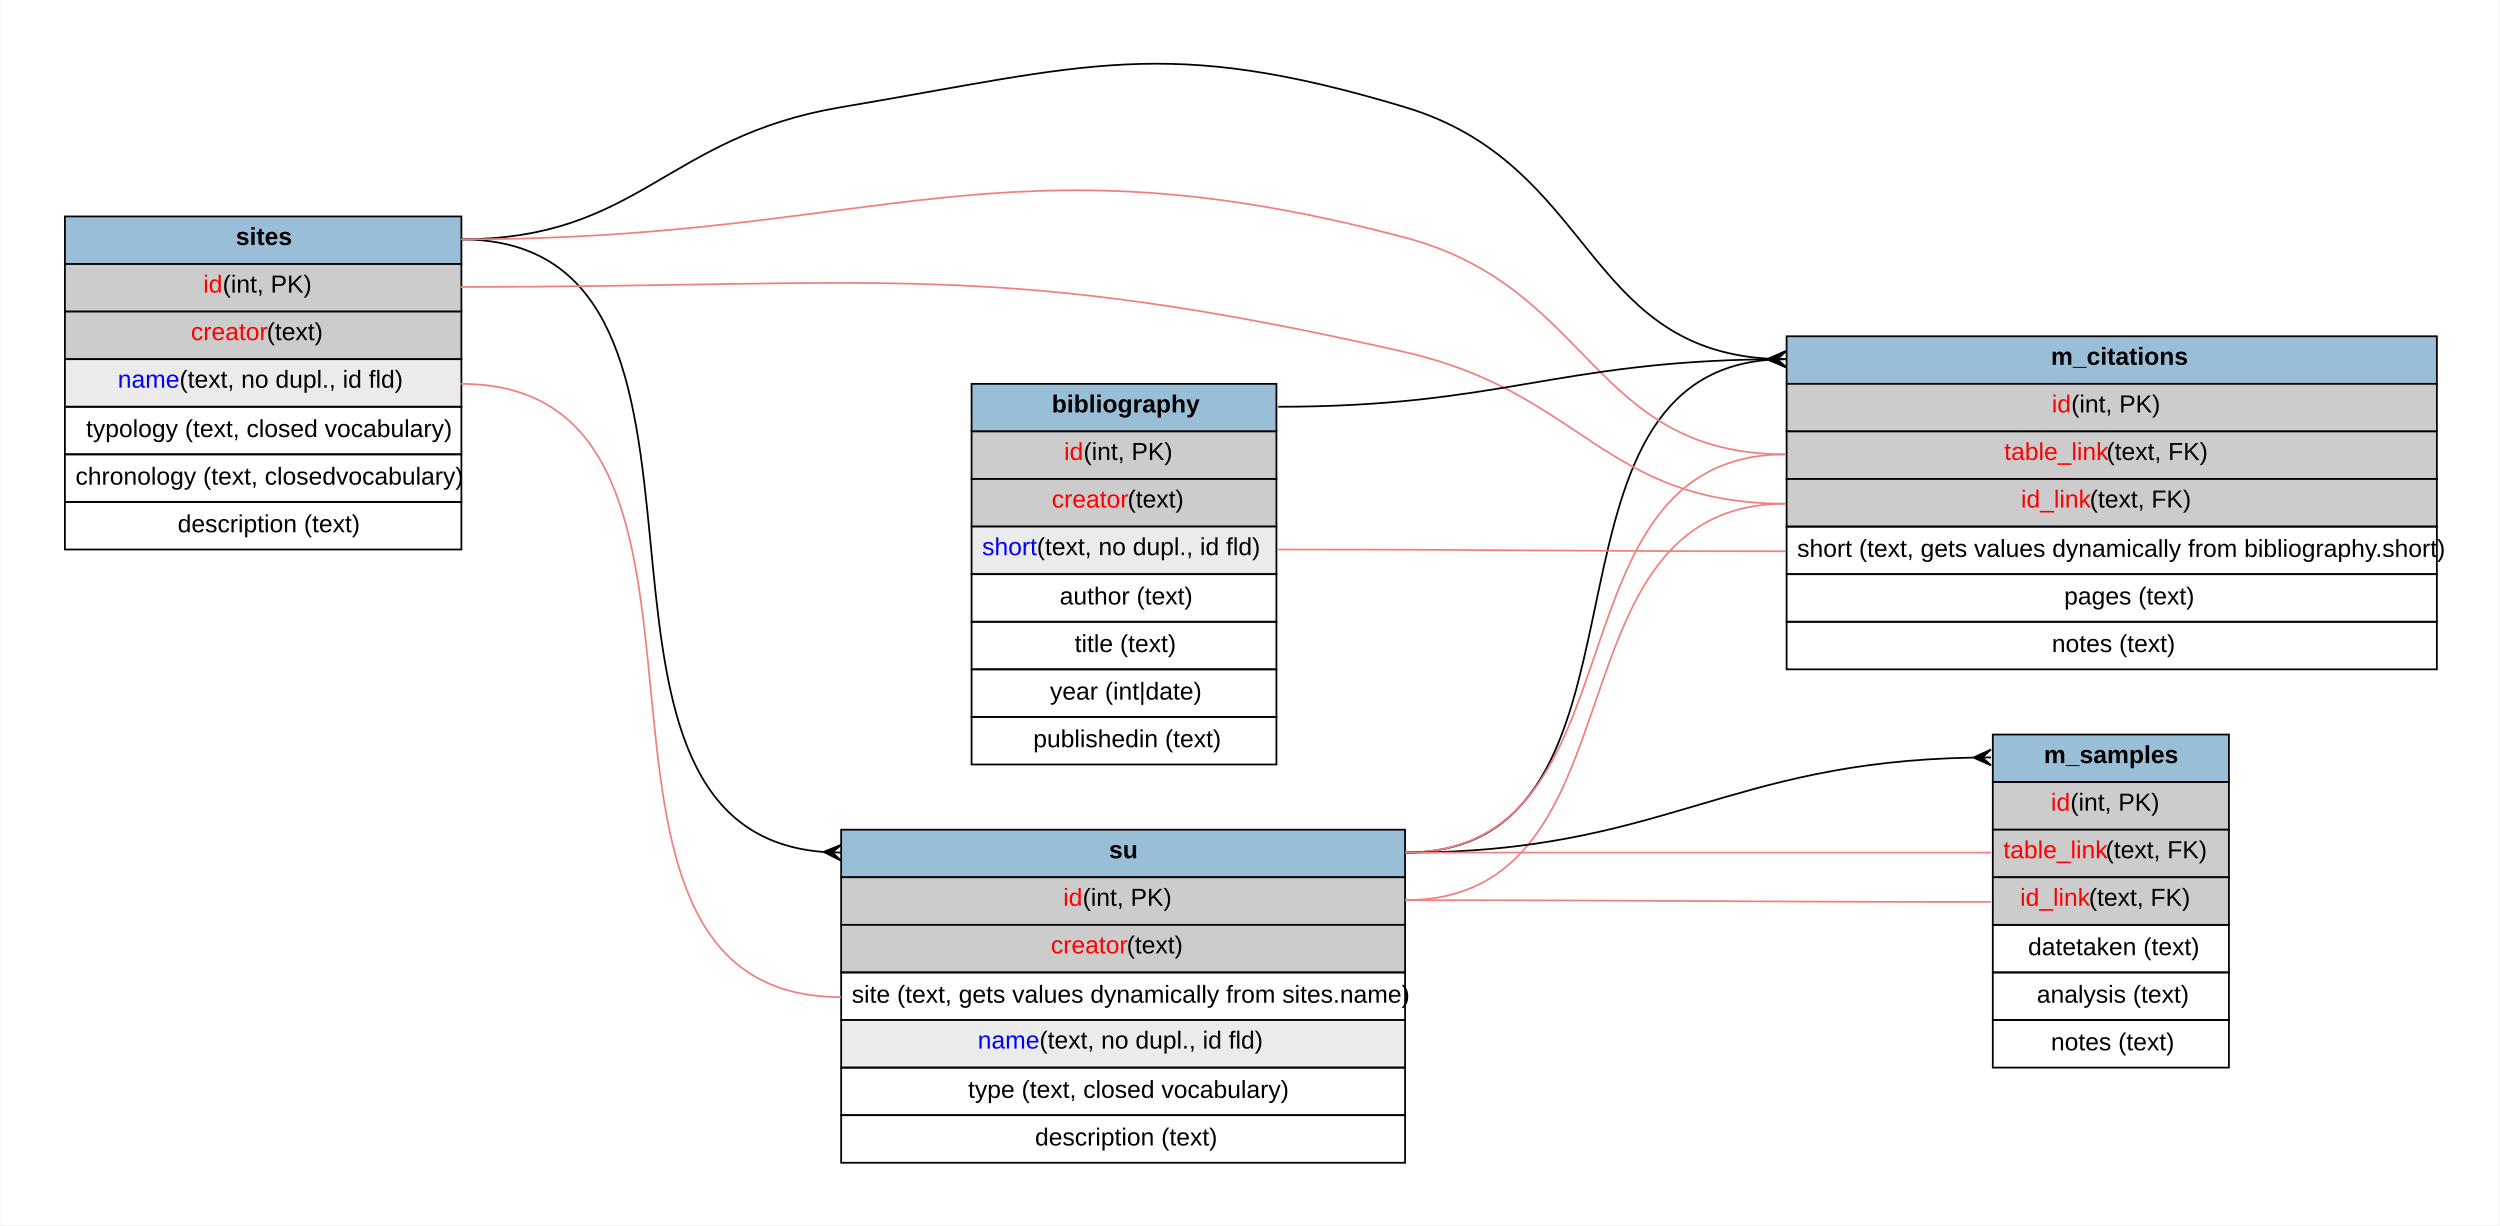
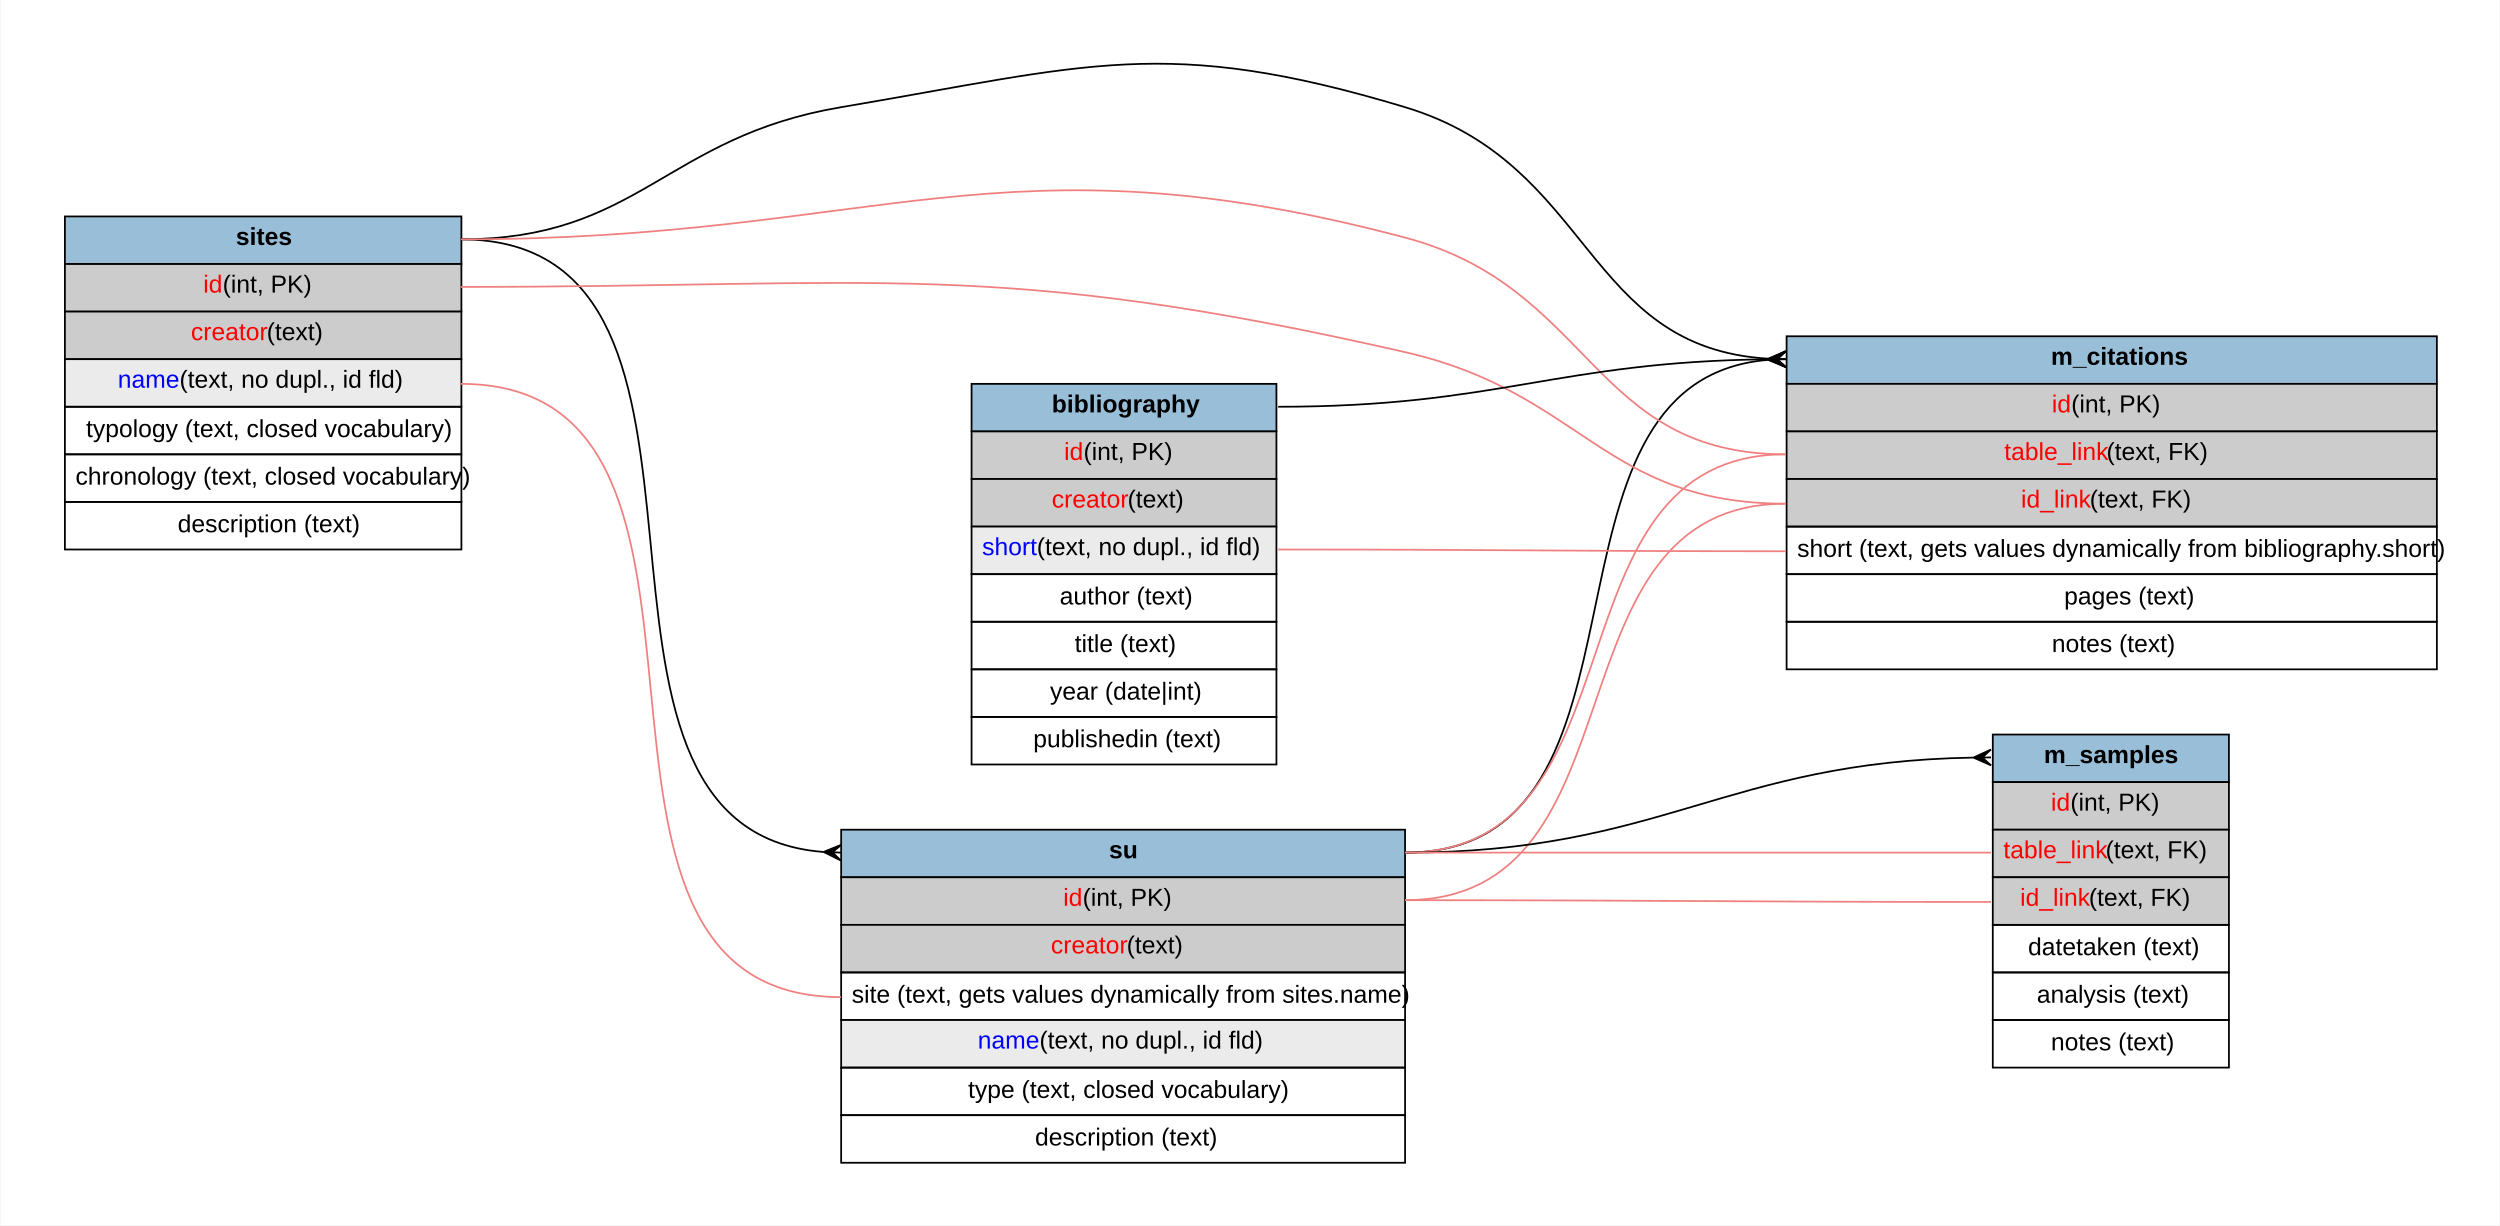
<svg xmlns="http://www.w3.org/2000/svg" width="1418pt" height="695pt" viewBox="0.00 0.00 1418.00 695.32">
  <g id="graph0" class="graph" transform="scale(1 1) rotate(0) translate(36 659.32)">
    <polygon fill="white" stroke="transparent" points="-36,36 -36,-659.32 1382,-659.32 1382,36 -36,36" />
    <g id="node1" class="node">
      <polygon fill="#99bed8" stroke="transparent" points="441,-161.5 441,-188.5 761,-188.5 761,-161.5 441,-161.5" />
      <polygon fill="none" stroke="black" points="441,-161.5 441,-188.5 761,-188.5 761,-161.5 441,-161.5" />
      <text text-anchor="start" x="593" y="-172.3" font-family="arial" font-weight="bold" font-size="14.00">su</text>
      <polygon fill="#cccccc" stroke="transparent" points="441,-134.5 441,-161.5 761,-161.5 761,-134.5 441,-134.5" />
      <polygon fill="none" stroke="black" points="441,-134.5 441,-161.5 761,-161.5 761,-134.5 441,-134.5" />
      <text text-anchor="start" x="567" y="-145.3" font-family="arial" font-size="14.00" fill="red">id</text>
      <text text-anchor="start" x="578" y="-145.3" font-family="arial" font-size="14.00">  (int, PK)</text>
      <polygon fill="#cccccc" stroke="transparent" points="441,-107.5 441,-134.5 761,-134.5 761,-107.5 441,-107.5" />
      <polygon fill="none" stroke="black" points="441,-107.5 441,-134.5 761,-134.5 761,-107.5 441,-107.5" />
      <text text-anchor="start" x="560" y="-118.3" font-family="arial" font-size="14.00" fill="red">creator</text>
      <text text-anchor="start" x="603" y="-118.3" font-family="arial" font-size="14.00">  (text)</text>
      <polygon fill="none" stroke="black" points="441,-80.5 441,-107.5 761,-107.5 761,-80.5 441,-80.5" />
      <text text-anchor="start" x="447" y="-90.3" font-family="arial" font-size="14.00">site (text, gets values dynamically from sites.name)</text>
      <polygon fill="#ebebeb" stroke="transparent" points="441,-53.5 441,-80.5 761,-80.5 761,-53.5 441,-53.5" />
      <polygon fill="none" stroke="black" points="441,-53.5 441,-80.5 761,-80.5 761,-53.5 441,-53.5" />
      <text text-anchor="start" x="518.5" y="-64.3" font-family="arial" font-size="14.00" fill="blue">name</text>
      <text text-anchor="start" x="553.5" y="-64.3" font-family="arial" font-size="14.00">  (text, no dupl., id fld)</text>
      <polygon fill="none" stroke="black" points="441,-26.5 441,-53.5 761,-53.5 761,-26.5 441,-26.5" />
      <text text-anchor="start" x="513" y="-36.3" font-family="arial" font-size="14.00">type (text, closed vocabulary)</text>
      <polygon fill="none" stroke="black" points="441,0.5 441,-26.5 761,-26.5 761,0.5 441,0.5" />
      <text text-anchor="start" x="551" y="-9.3" font-family="arial" font-size="14.00">description (text)</text>
    </g>
    <g id="node4" class="node">
      <polygon fill="#99bed8" stroke="transparent" points="977.5,-441.5 977.5,-468.5 1346.5,-468.5 1346.5,-441.5 977.5,-441.5" />
      <polygon fill="none" stroke="black" points="977.5,-441.5 977.5,-468.5 1346.5,-468.5 1346.5,-441.5 977.5,-441.5" />
      <text text-anchor="start" x="1127.5" y="-452.3" font-family="arial" font-weight="bold" font-size="14.00">m_citations</text>
      <polygon fill="#cccccc" stroke="transparent" points="977.5,-414.5 977.5,-441.5 1346.5,-441.5 1346.5,-414.5 977.5,-414.5" />
      <polygon fill="none" stroke="black" points="977.5,-414.5 977.5,-441.5 1346.5,-441.5 1346.5,-414.5 977.5,-414.5" />
      <text text-anchor="start" x="1128" y="-425.3" font-family="arial" font-size="14.00" fill="red">id</text>
      <text text-anchor="start" x="1139" y="-425.3" font-family="arial" font-size="14.00">  (int, PK)</text>
      <polygon fill="#cccccc" stroke="transparent" points="977.5,-387.5 977.5,-414.5 1346.5,-414.5 1346.5,-387.5 977.5,-387.5" />
      <polygon fill="none" stroke="black" points="977.5,-387.5 977.5,-414.5 1346.5,-414.5 1346.5,-387.5 977.5,-387.5" />
      <text text-anchor="start" x="1101" y="-398.3" font-family="arial" font-size="14.00" fill="red">table_link</text>
      <text text-anchor="start" x="1159" y="-398.3" font-family="arial" font-size="14.00">  (text, FK)</text>
      <polygon fill="#cccccc" stroke="transparent" points="977.5,-360.5 977.5,-387.5 1346.5,-387.5 1346.5,-360.5 977.5,-360.5" />
      <polygon fill="none" stroke="black" points="977.5,-360.5 977.5,-387.5 1346.5,-387.5 1346.5,-360.5 977.5,-360.5" />
      <text text-anchor="start" x="1110.5" y="-371.3" font-family="arial" font-size="14.00" fill="red">id_link</text>
      <text text-anchor="start" x="1149.5" y="-371.3" font-family="arial" font-size="14.00">  (text, FK)</text>
      <polygon fill="none" stroke="black" points="977.5,-333.5 977.5,-360.5 1346.5,-360.5 1346.5,-333.5 977.5,-333.5" />
      <text text-anchor="start" x="983.5" y="-343.3" font-family="arial" font-size="14.00">short (text, gets values dynamically from bibliography.short)</text>
      <polygon fill="none" stroke="black" points="977.5,-306.5 977.5,-333.5 1346.5,-333.5 1346.5,-306.5 977.5,-306.5" />
      <text text-anchor="start" x="1135" y="-316.3" font-family="arial" font-size="14.00">pages (text)</text>
      <polygon fill="none" stroke="black" points="977.5,-279.5 977.5,-306.5 1346.5,-306.5 1346.5,-279.5 977.5,-279.5" />
      <text text-anchor="start" x="1128" y="-289.3" font-family="arial" font-size="14.00">notes (text)</text>
    </g>
    <g id="edge9" class="edge">
      <path fill="none" stroke="black" d="M761,-175.5C914.64,-175.5 824.12,-443.06 966.79,-455.08" />
      <polygon fill="black" stroke="black" points="967.01,-455.09 976.82,-460 972,-455.3 977,-455.5 977,-455.5 977,-455.5 972,-455.3 977.18,-451 967.01,-455.09 967.01,-455.09" />
    </g>
    <g id="edge10" class="edge">
      <path fill="none" stroke="lightcoral" d="M761,-175.5C899.94,-175.5 838.06,-401.5 977,-401.5" />
    </g>
    <g id="edge11" class="edge">
      <path fill="none" stroke="lightcoral" d="M761,-148.5C899.62,-148.5 838.38,-373.5 977,-373.5" />
    </g>
    <g id="node5" class="node">
      <polygon fill="#99bed8" stroke="transparent" points="1094.5,-215.5 1094.5,-242.5 1228.5,-242.5 1228.5,-215.5 1094.5,-215.5" />
      <polygon fill="none" stroke="black" points="1094.5,-215.5 1094.5,-242.5 1228.5,-242.5 1228.5,-215.5 1094.5,-215.5" />
      <text text-anchor="start" x="1123.5" y="-226.3" font-family="arial" font-weight="bold" font-size="14.00">m_samples</text>
      <polygon fill="#cccccc" stroke="transparent" points="1094.5,-188.5 1094.5,-215.5 1228.5,-215.5 1228.5,-188.5 1094.5,-188.5" />
      <polygon fill="none" stroke="black" points="1094.5,-188.5 1094.5,-215.5 1228.5,-215.5 1228.5,-188.5 1094.5,-188.5" />
      <text text-anchor="start" x="1127.5" y="-199.3" font-family="arial" font-size="14.00" fill="red">id</text>
      <text text-anchor="start" x="1138.5" y="-199.3" font-family="arial" font-size="14.00">  (int, PK)</text>
      <polygon fill="#cccccc" stroke="transparent" points="1094.5,-161.5 1094.5,-188.5 1228.5,-188.5 1228.5,-161.5 1094.5,-161.5" />
      <polygon fill="none" stroke="black" points="1094.5,-161.5 1094.5,-188.5 1228.5,-188.5 1228.5,-161.5 1094.5,-161.5" />
      <text text-anchor="start" x="1100.5" y="-172.3" font-family="arial" font-size="14.00" fill="red">table_link</text>
      <text text-anchor="start" x="1158.5" y="-172.3" font-family="arial" font-size="14.00">  (text, FK)</text>
      <polygon fill="#cccccc" stroke="transparent" points="1094.5,-134.5 1094.5,-161.5 1228.5,-161.5 1228.5,-134.5 1094.5,-134.5" />
      <polygon fill="none" stroke="black" points="1094.5,-134.5 1094.5,-161.5 1228.5,-161.5 1228.5,-134.5 1094.5,-134.5" />
      <text text-anchor="start" x="1110" y="-145.3" font-family="arial" font-size="14.00" fill="red">id_link</text>
      <text text-anchor="start" x="1149" y="-145.3" font-family="arial" font-size="14.00">  (text, FK)</text>
      <polygon fill="none" stroke="black" points="1094.5,-107.5 1094.5,-134.5 1228.5,-134.5 1228.5,-107.5 1094.5,-107.5" />
      <text text-anchor="start" x="1114.5" y="-117.3" font-family="arial" font-size="14.00">datetaken (text)</text>
      <polygon fill="none" stroke="black" points="1094.5,-80.5 1094.5,-107.5 1228.5,-107.5 1228.5,-80.5 1094.5,-80.5" />
      <text text-anchor="start" x="1119.5" y="-90.3" font-family="arial" font-size="14.00">analysis (text)</text>
      <polygon fill="none" stroke="black" points="1094.5,-53.5 1094.5,-80.5 1228.5,-80.5 1228.5,-53.5 1094.5,-53.5" />
      <text text-anchor="start" x="1127.5" y="-63.3" font-family="arial" font-size="14.00">notes (text)</text>
    </g>
    <g id="edge3" class="edge">
      <path fill="none" stroke="black" d="M761,-175.5C907.21,-175.5 942.17,-227 1083.16,-229.41" />
      <polygon fill="black" stroke="black" points="1083.5,-229.42 1093.46,-234 1088.5,-229.46 1093.5,-229.5 1093.5,-229.5 1093.5,-229.5 1088.5,-229.46 1093.54,-225 1083.5,-229.42 1083.5,-229.42" />
    </g>
    <g id="edge4" class="edge">
      <path fill="none" stroke="lightcoral" d="M761,-175.5C908.78,-175.5 945.72,-175.5 1093.5,-175.5" />
    </g>
    <g id="edge5" class="edge">
      <path fill="none" stroke="lightcoral" d="M761,-148.5C908.78,-148.5 945.72,-147.5 1093.5,-147.5" />
    </g>
    <g id="node2" class="node">
      <polygon fill="#99bed8" stroke="transparent" points="0.5,-509.5 0.5,-536.5 225.5,-536.5 225.5,-509.5 0.5,-509.5" />
      <polygon fill="none" stroke="black" points="0.5,-509.5 0.5,-536.5 225.5,-536.5 225.5,-509.5 0.5,-509.5" />
      <text text-anchor="start" x="97.5" y="-520.3" font-family="arial" font-weight="bold" font-size="14.00">sites</text>
      <polygon fill="#cccccc" stroke="transparent" points="0.5,-482.5 0.5,-509.5 225.5,-509.5 225.5,-482.5 0.5,-482.5" />
      <polygon fill="none" stroke="black" points="0.5,-482.5 0.5,-509.5 225.5,-509.5 225.5,-482.5 0.5,-482.5" />
      <text text-anchor="start" x="79" y="-493.3" font-family="arial" font-size="14.00" fill="red">id</text>
      <text text-anchor="start" x="90" y="-493.3" font-family="arial" font-size="14.00">  (int, PK)</text>
      <polygon fill="#cccccc" stroke="transparent" points="0.5,-455.5 0.5,-482.5 225.5,-482.5 225.5,-455.5 0.5,-455.5" />
      <polygon fill="none" stroke="black" points="0.5,-455.5 0.5,-482.5 225.5,-482.5 225.5,-455.5 0.5,-455.5" />
      <text text-anchor="start" x="72" y="-466.3" font-family="arial" font-size="14.00" fill="red">creator</text>
      <text text-anchor="start" x="115" y="-466.3" font-family="arial" font-size="14.00">  (text)</text>
      <polygon fill="#ebebeb" stroke="transparent" points="0.5,-428.5 0.5,-455.5 225.5,-455.5 225.5,-428.5 0.5,-428.5" />
      <polygon fill="none" stroke="black" points="0.5,-428.5 0.5,-455.5 225.5,-455.5 225.5,-428.5 0.5,-428.5" />
      <text text-anchor="start" x="30.5" y="-439.3" font-family="arial" font-size="14.00" fill="blue">name</text>
      <text text-anchor="start" x="65.5" y="-439.3" font-family="arial" font-size="14.00">  (text, no dupl., id fld)</text>
      <polygon fill="none" stroke="black" points="0.5,-401.5 0.5,-428.5 225.5,-428.5 225.5,-401.5 0.5,-401.5" />
      <text text-anchor="start" x="12.5" y="-411.3" font-family="arial" font-size="14.00">typology (text, closed vocabulary)</text>
      <polygon fill="none" stroke="black" points="0.5,-374.5 0.5,-401.5 225.5,-401.5 225.5,-374.5 0.5,-374.5" />
-       <text text-anchor="start" x="6.5" y="-384.3" font-family="arial" font-size="14.00">chronology (text, closedvocabulary)</text>
+       <text text-anchor="start" x="6.5" y="-384.3" font-family="arial" font-size="14.00">chronology (text, closed vocabulary)</text>
      <polygon fill="none" stroke="black" points="0.5,-347.5 0.5,-374.5 225.5,-374.5 225.5,-347.5 0.5,-347.5" />
      <text text-anchor="start" x="64.5" y="-357.3" font-family="arial" font-size="14.00">description (text)</text>
    </g>
    <g id="edge1" class="edge">
      <path fill="none" stroke="black" d="M225,-523.5C403.48,-523.5 264.62,-188.96 430.71,-175.89" />
      <polygon fill="black" stroke="black" points="431.01,-175.88 441.17,-180 436,-175.69 441,-175.5 441,-175.5 441,-175.5 436,-175.69 440.83,-171 431.01,-175.88 431.01,-175.88" />
    </g>
    <g id="edge2" class="edge">
      <path fill="none" stroke="lightcoral" d="M225,-441.5C407.04,-441.5 258.96,-93.5 441,-93.5" />
    </g>
    <g id="edge6" class="edge">
      <path fill="none" stroke="black" d="M225,-523.5C326.62,-523.5 340.79,-581.6 441,-598.5 581.24,-622.15 624.81,-639.5 761,-598.5 867.91,-566.32 862.33,-462.08 966.88,-455.8" />
      <polygon fill="black" stroke="black" points="967,-455.79 977.13,-460 972,-455.65 977,-455.5 977,-455.5 977,-455.5 972,-455.65 976.87,-451 967,-455.79 967,-455.79" />
    </g>
    <g id="edge7" class="edge">
      <path fill="none" stroke="lightcoral" d="M225,-523.5C463.22,-523.5 530.71,-585.47 761,-524.5 867.79,-496.22 866.53,-401.5 977,-401.5" />
    </g>
    <g id="edge8" class="edge">
      <path fill="none" stroke="lightcoral" d="M225,-496.5C463.79,-496.5 528.17,-512.52 761,-459.5 861.75,-436.56 873.67,-373.5 977,-373.5" />
    </g>
    <g id="node3" class="node">
      <polygon fill="#99bed8" stroke="transparent" points="515,-414.5 515,-441.5 688,-441.5 688,-414.5 515,-414.5" />
      <polygon fill="none" stroke="black" points="515,-414.5 515,-441.5 688,-441.5 688,-414.5 515,-414.5" />
      <text text-anchor="start" x="560.5" y="-425.3" font-family="arial" font-weight="bold" font-size="14.00">bibliography</text>
      <polygon fill="#cccccc" stroke="transparent" points="515,-387.5 515,-414.5 688,-414.5 688,-387.5 515,-387.5" />
      <polygon fill="none" stroke="black" points="515,-387.5 515,-414.5 688,-414.5 688,-387.5 515,-387.5" />
      <text text-anchor="start" x="567.5" y="-398.3" font-family="arial" font-size="14.00" fill="red">id</text>
      <text text-anchor="start" x="578.5" y="-398.3" font-family="arial" font-size="14.00">  (int, PK)</text>
      <polygon fill="#cccccc" stroke="transparent" points="515,-360.5 515,-387.5 688,-387.5 688,-360.5 515,-360.5" />
      <polygon fill="none" stroke="black" points="515,-360.5 515,-387.5 688,-387.5 688,-360.5 515,-360.5" />
      <text text-anchor="start" x="560.5" y="-371.3" font-family="arial" font-size="14.00" fill="red">creator</text>
      <text text-anchor="start" x="603.5" y="-371.3" font-family="arial" font-size="14.00">  (text)</text>
      <polygon fill="#ebebeb" stroke="transparent" points="515,-333.5 515,-360.5 688,-360.5 688,-333.5 515,-333.5" />
      <polygon fill="none" stroke="black" points="515,-333.5 515,-360.5 688,-360.5 688,-333.5 515,-333.5" />
      <text text-anchor="start" x="521" y="-344.3" font-family="arial" font-size="14.00" fill="blue">short</text>
      <text text-anchor="start" x="552" y="-344.3" font-family="arial" font-size="14.00">  (text, no dupl., id fld)</text>
      <polygon fill="none" stroke="black" points="515,-306.5 515,-333.5 688,-333.5 688,-306.5 515,-306.5" />
      <text text-anchor="start" x="565" y="-316.3" font-family="arial" font-size="14.00">author (text)</text>
      <polygon fill="none" stroke="black" points="515,-279.5 515,-306.5 688,-306.5 688,-279.5 515,-279.5" />
      <text text-anchor="start" x="573.5" y="-289.3" font-family="arial" font-size="14.00">title (text)</text>
      <polygon fill="none" stroke="black" points="515,-252.5 515,-279.5 688,-279.5 688,-252.5 515,-252.5" />
-       <text text-anchor="start" x="559.5" y="-262.3" font-family="arial" font-size="14.00">year (int|date)</text>
+       <text text-anchor="start" x="559.5" y="-262.3" font-family="arial" font-size="14.00">year (date|int)</text>
      <polygon fill="none" stroke="black" points="515,-225.5 515,-252.5 688,-252.5 688,-225.5 515,-225.5" />
      <text text-anchor="start" x="550" y="-235.3" font-family="arial" font-size="14.00">publishedin (text)</text>
    </g>
    <g id="edge12" class="edge">
      <path fill="none" stroke="black" d="M689,-428.5C814.05,-428.5 846.68,-454.04 966.67,-455.44" />
      <polygon fill="black" stroke="black" points="967,-455.44 976.97,-460 972,-455.47 977,-455.5 977,-455.5 977,-455.5 972,-455.47 977.03,-451 967,-455.44 967,-455.44" />
    </g>
    <g id="edge13" class="edge">
      <path fill="none" stroke="lightcoral" d="M689,-347.5C817,-347.5 849,-346.5 977,-346.5" />
    </g>
  </g>
</svg>
